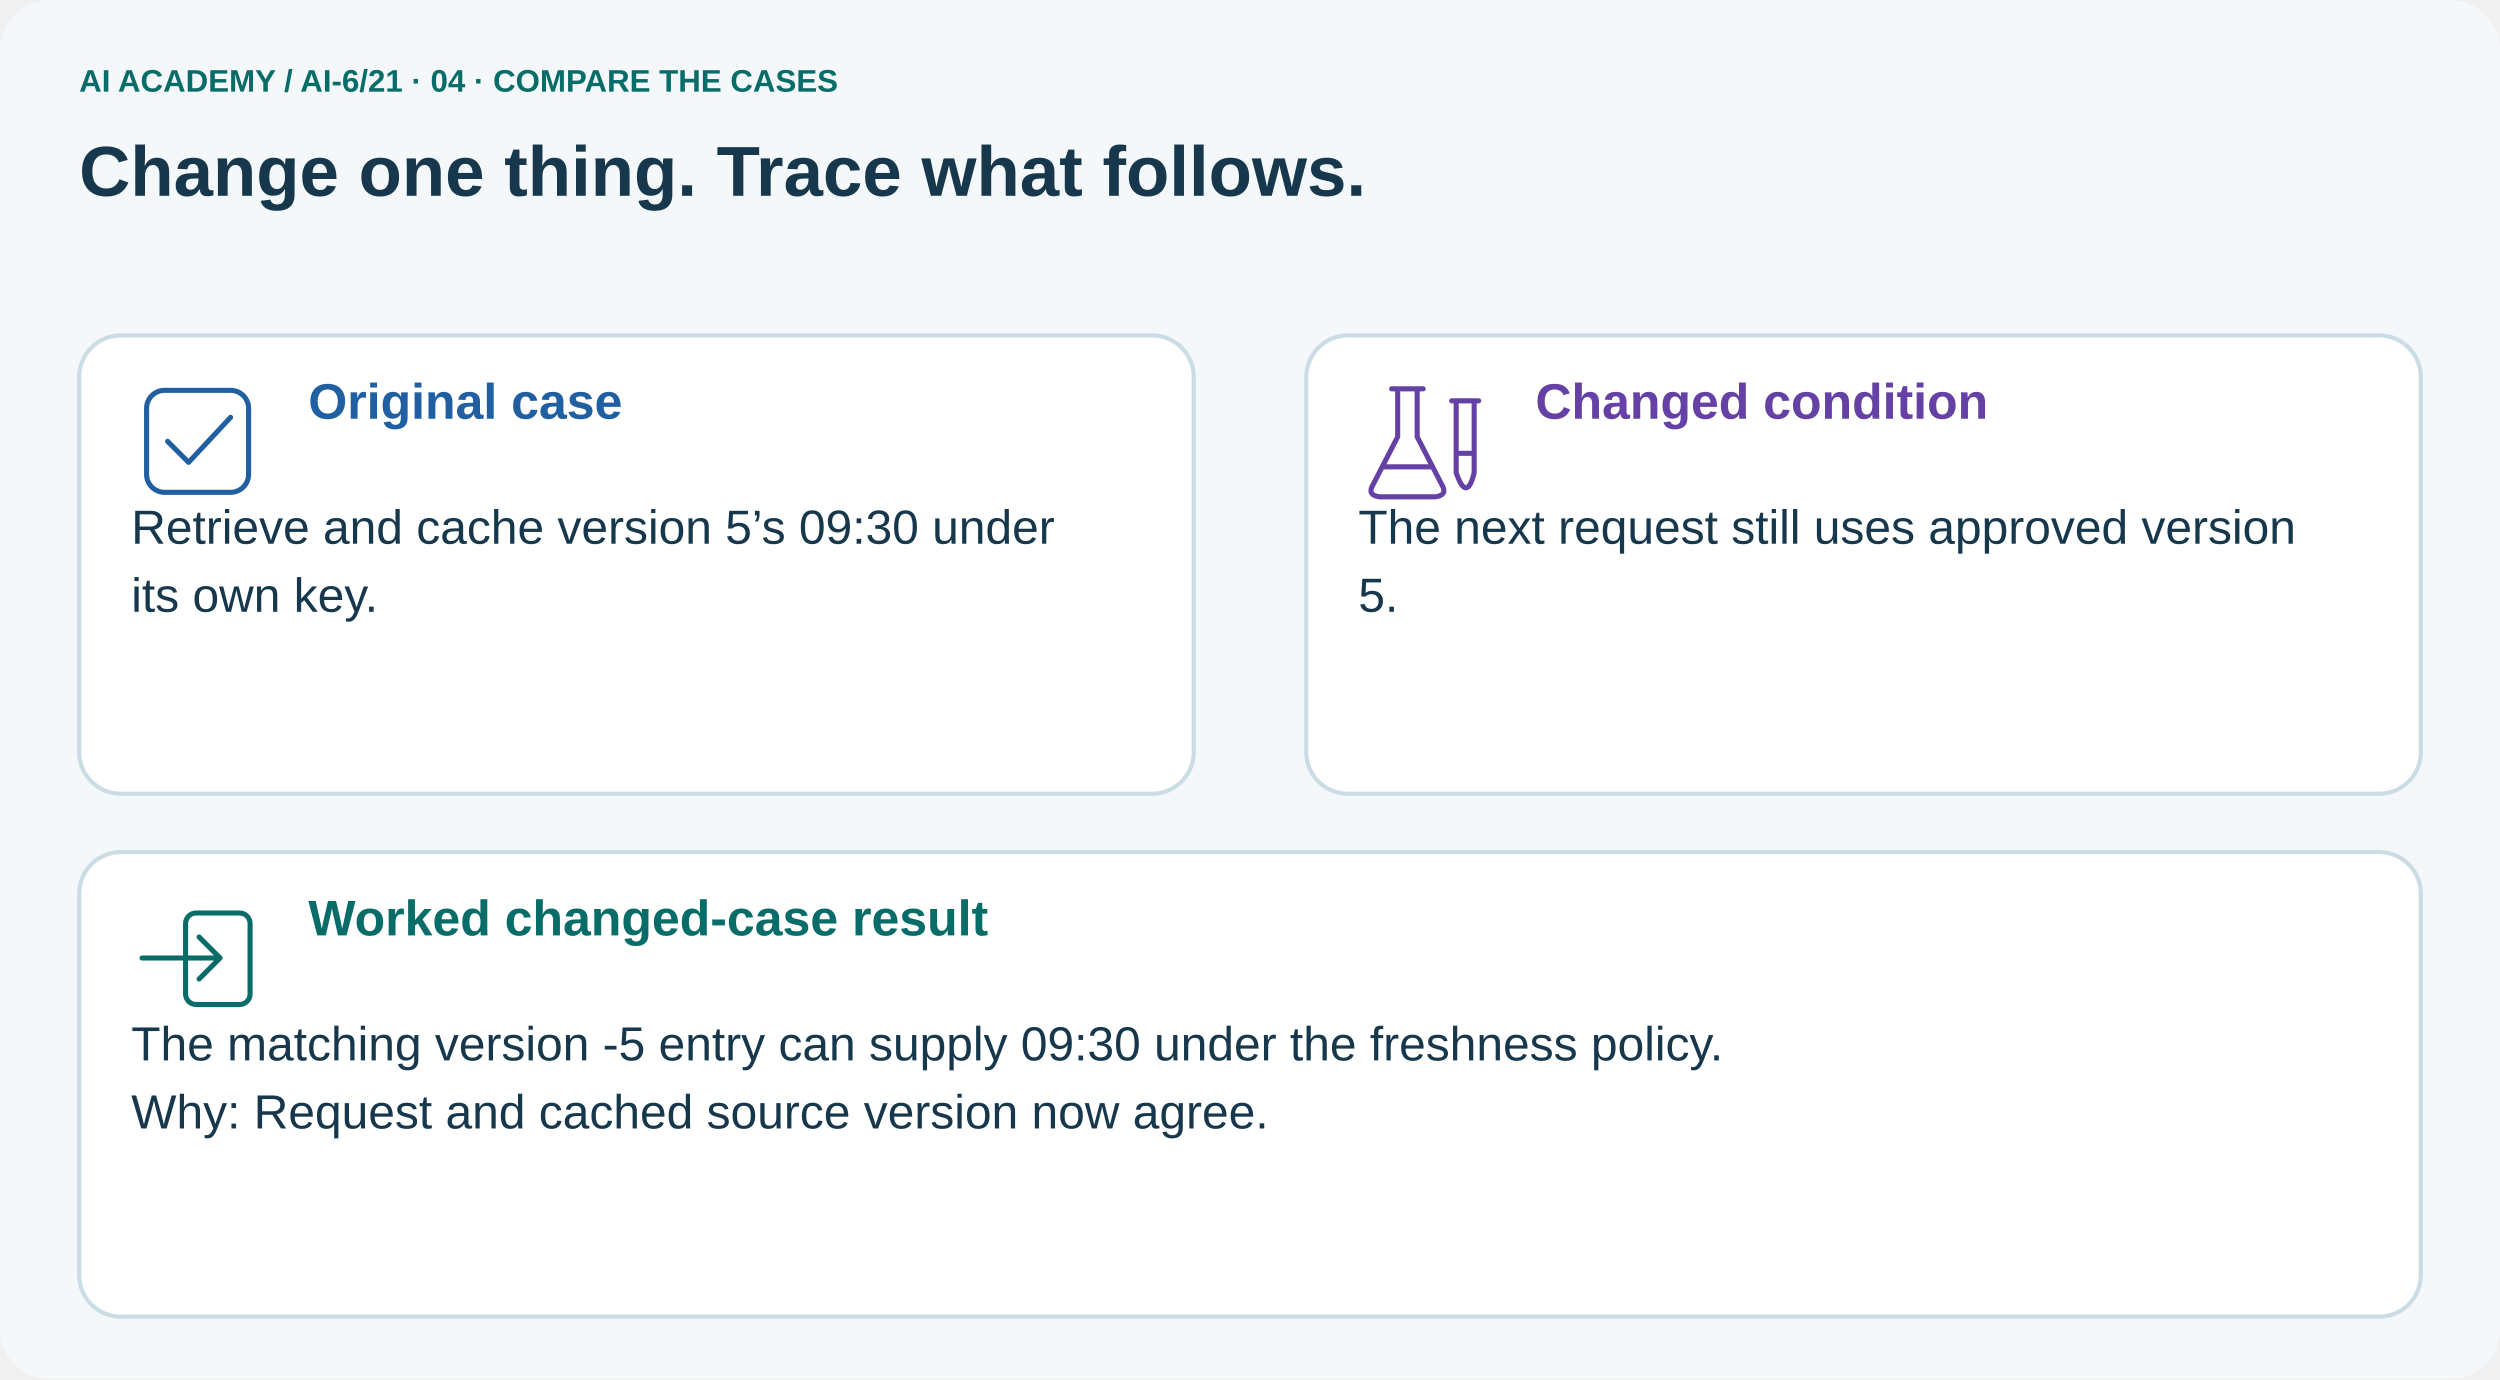
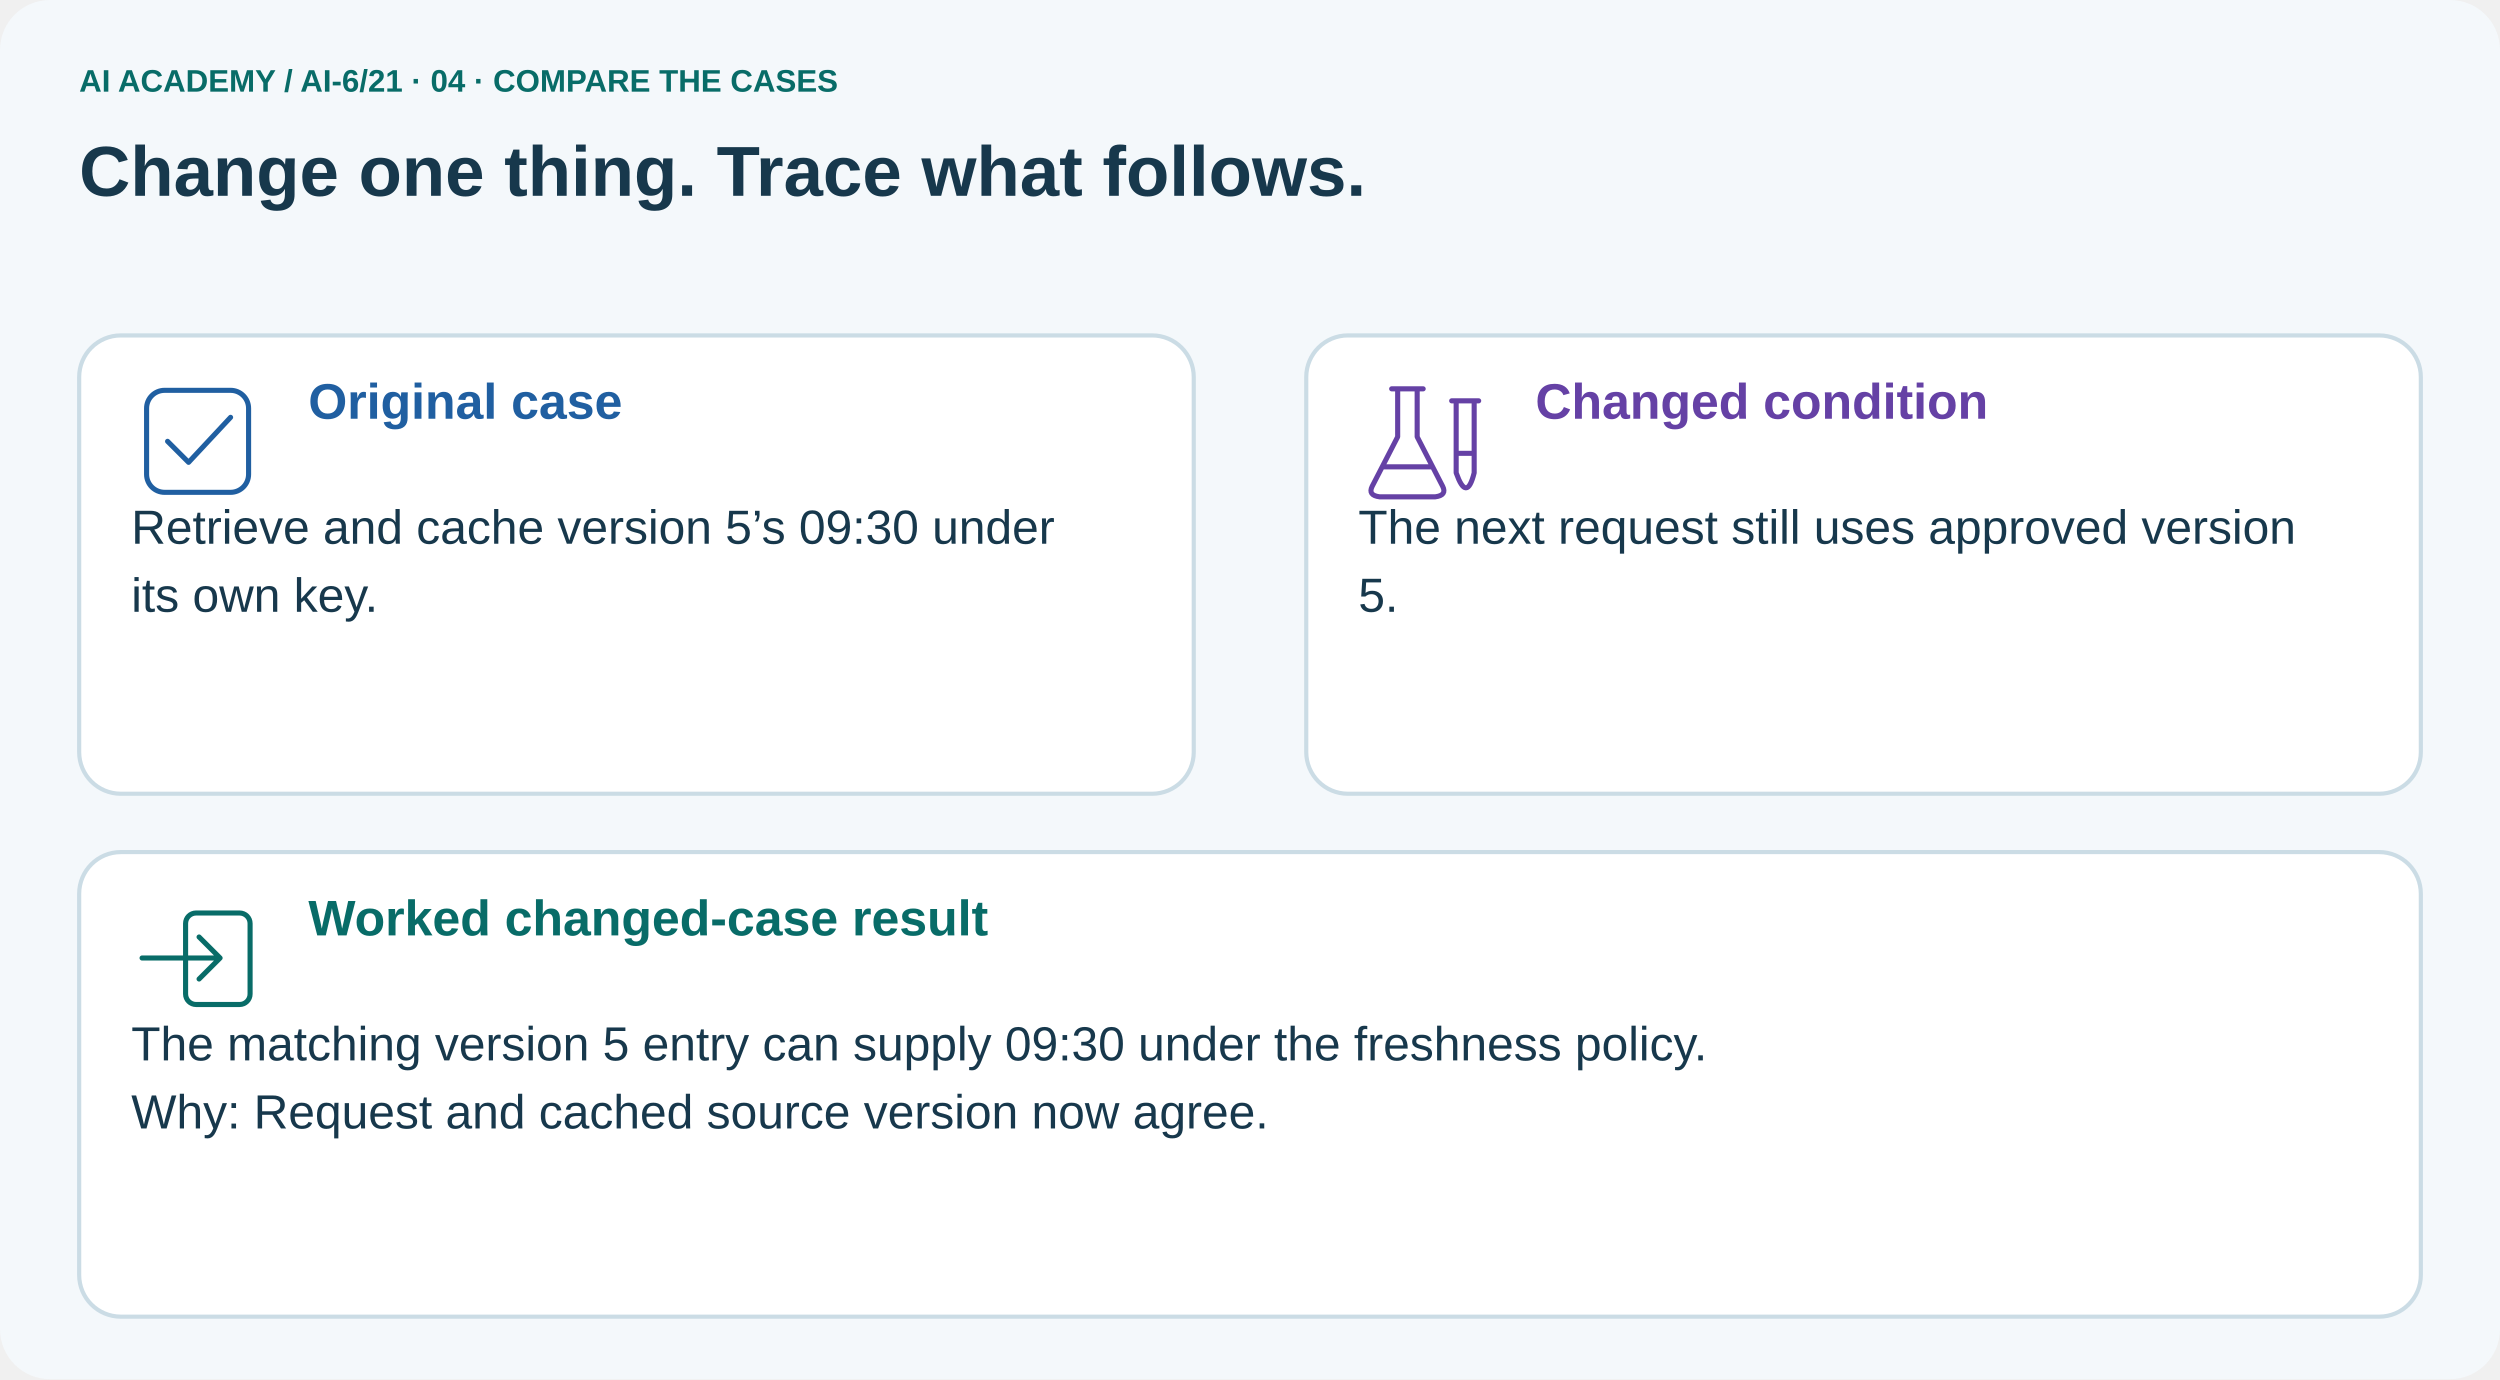
<svg xmlns="http://www.w3.org/2000/svg" width="1200" height="662" viewBox="0 0 1200 662" role="img" aria-labelledby="title desc">
  <defs>
    <marker id="arrow" viewBox="0 0 10 10" refX="9" refY="5" markerWidth="8" markerHeight="8" orient="auto">
      <path d="M0 0L10 5L0 10" fill="#7892a4" />
    </marker>
  </defs>
  <rect width="1200" height="662" rx="24" fill="#f4f8fb" />
  <g font-family="Arial, Helvetica, sans-serif">
    <text x="38" y="44" fill="#086c68" font-size="15" font-weight="750">
      <tspan x="38" dy="0">AI ACADEMY / AI-6/21 · 04 · COMPARE THE CASES</tspan>
    </text>
    <text x="38" y="94" fill="#17384c" font-size="34" font-weight="750">
      <tspan x="38" dy="0">Change one thing. Trace what follows.</tspan>
    </text>
    <rect x="38" y="161" width="535" height="220" rx="20" fill="#fff" stroke="#cbdce5" stroke-width="2" />
    <g transform="translate(61 178) scale(0.72)" fill="none" stroke="#205fa1" stroke-width="3.4" stroke-linecap="round" stroke-linejoin="round">
      <rect x="13" y="13" width="68" height="68" rx="12" />
      <path d="M27 47 L41 61 L69 31" />
    </g>
    <text x="148" y="201" fill="#205fa1" font-size="24" font-weight="750">
      <tspan x="148" dy="0">Original case</tspan>
    </text>
    <text x="63" y="261" fill="#17384c" font-size="23" font-weight="500">
      <tspan x="63" dy="0">Retrieve and cache version 5’s 09:30 under</tspan>
      <tspan x="63" dy="32.66">its own key.</tspan>
    </text>
    <rect x="627" y="161" width="535" height="220" rx="20" fill="#fff" stroke="#cbdce5" stroke-width="2" />
    <g transform="translate(650 178) scale(0.72)" fill="none" stroke="#6541a5" stroke-width="3.4" stroke-linecap="round" stroke-linejoin="round">
      <path d="M25 12 H46 M29 12 V44 L12 77 Q9 83 17 84 H54 Q62 83 59 77 L42 44 V12 M19 64 H52 M65 20 H83 M68 20 V68 Q75 88 80 68 V20 M69 55 H79" />
    </g>
    <text x="737" y="201" fill="#6541a5" font-size="24" font-weight="750">
      <tspan x="737" dy="0">Changed condition</tspan>
    </text>
    <text x="652" y="261" fill="#17384c" font-size="23" font-weight="500">
      <tspan x="652" dy="0">The next request still uses approved version</tspan>
      <tspan x="652" dy="32.66">5.</tspan>
    </text>
    <rect x="38" y="409" width="1124" height="223" rx="20" fill="#fff" stroke="#cbdce5" stroke-width="2" />
    <g transform="translate(61 426) scale(0.72)" fill="none" stroke="#086c68" stroke-width="3.4" stroke-linecap="round" stroke-linejoin="round">
      <rect x="39" y="17" width="43" height="61" rx="7" />
      <path d="M10 47 H62 M48 33 L62 47 L48 61" />
    </g>
    <text x="148" y="449" fill="#086c68" font-size="24" font-weight="750">
      <tspan x="148" dy="0">Worked changed-case result</tspan>
    </text>
    <text x="63" y="509" fill="#17384c" font-size="23" font-weight="500">
-       <tspan x="63" dy="0">The matching version -5 entry can supply 09:30 under the freshness policy.</tspan>
+       <tspan x="63" dy="0">The matching version 5 entry can supply 09:30 under the freshness policy.</tspan>
      <tspan x="63" dy="32.66" />
      <tspan x="63" dy="32.66">Why: Request and cached source version now agree.</tspan>
    </text>
  </g>
</svg>
